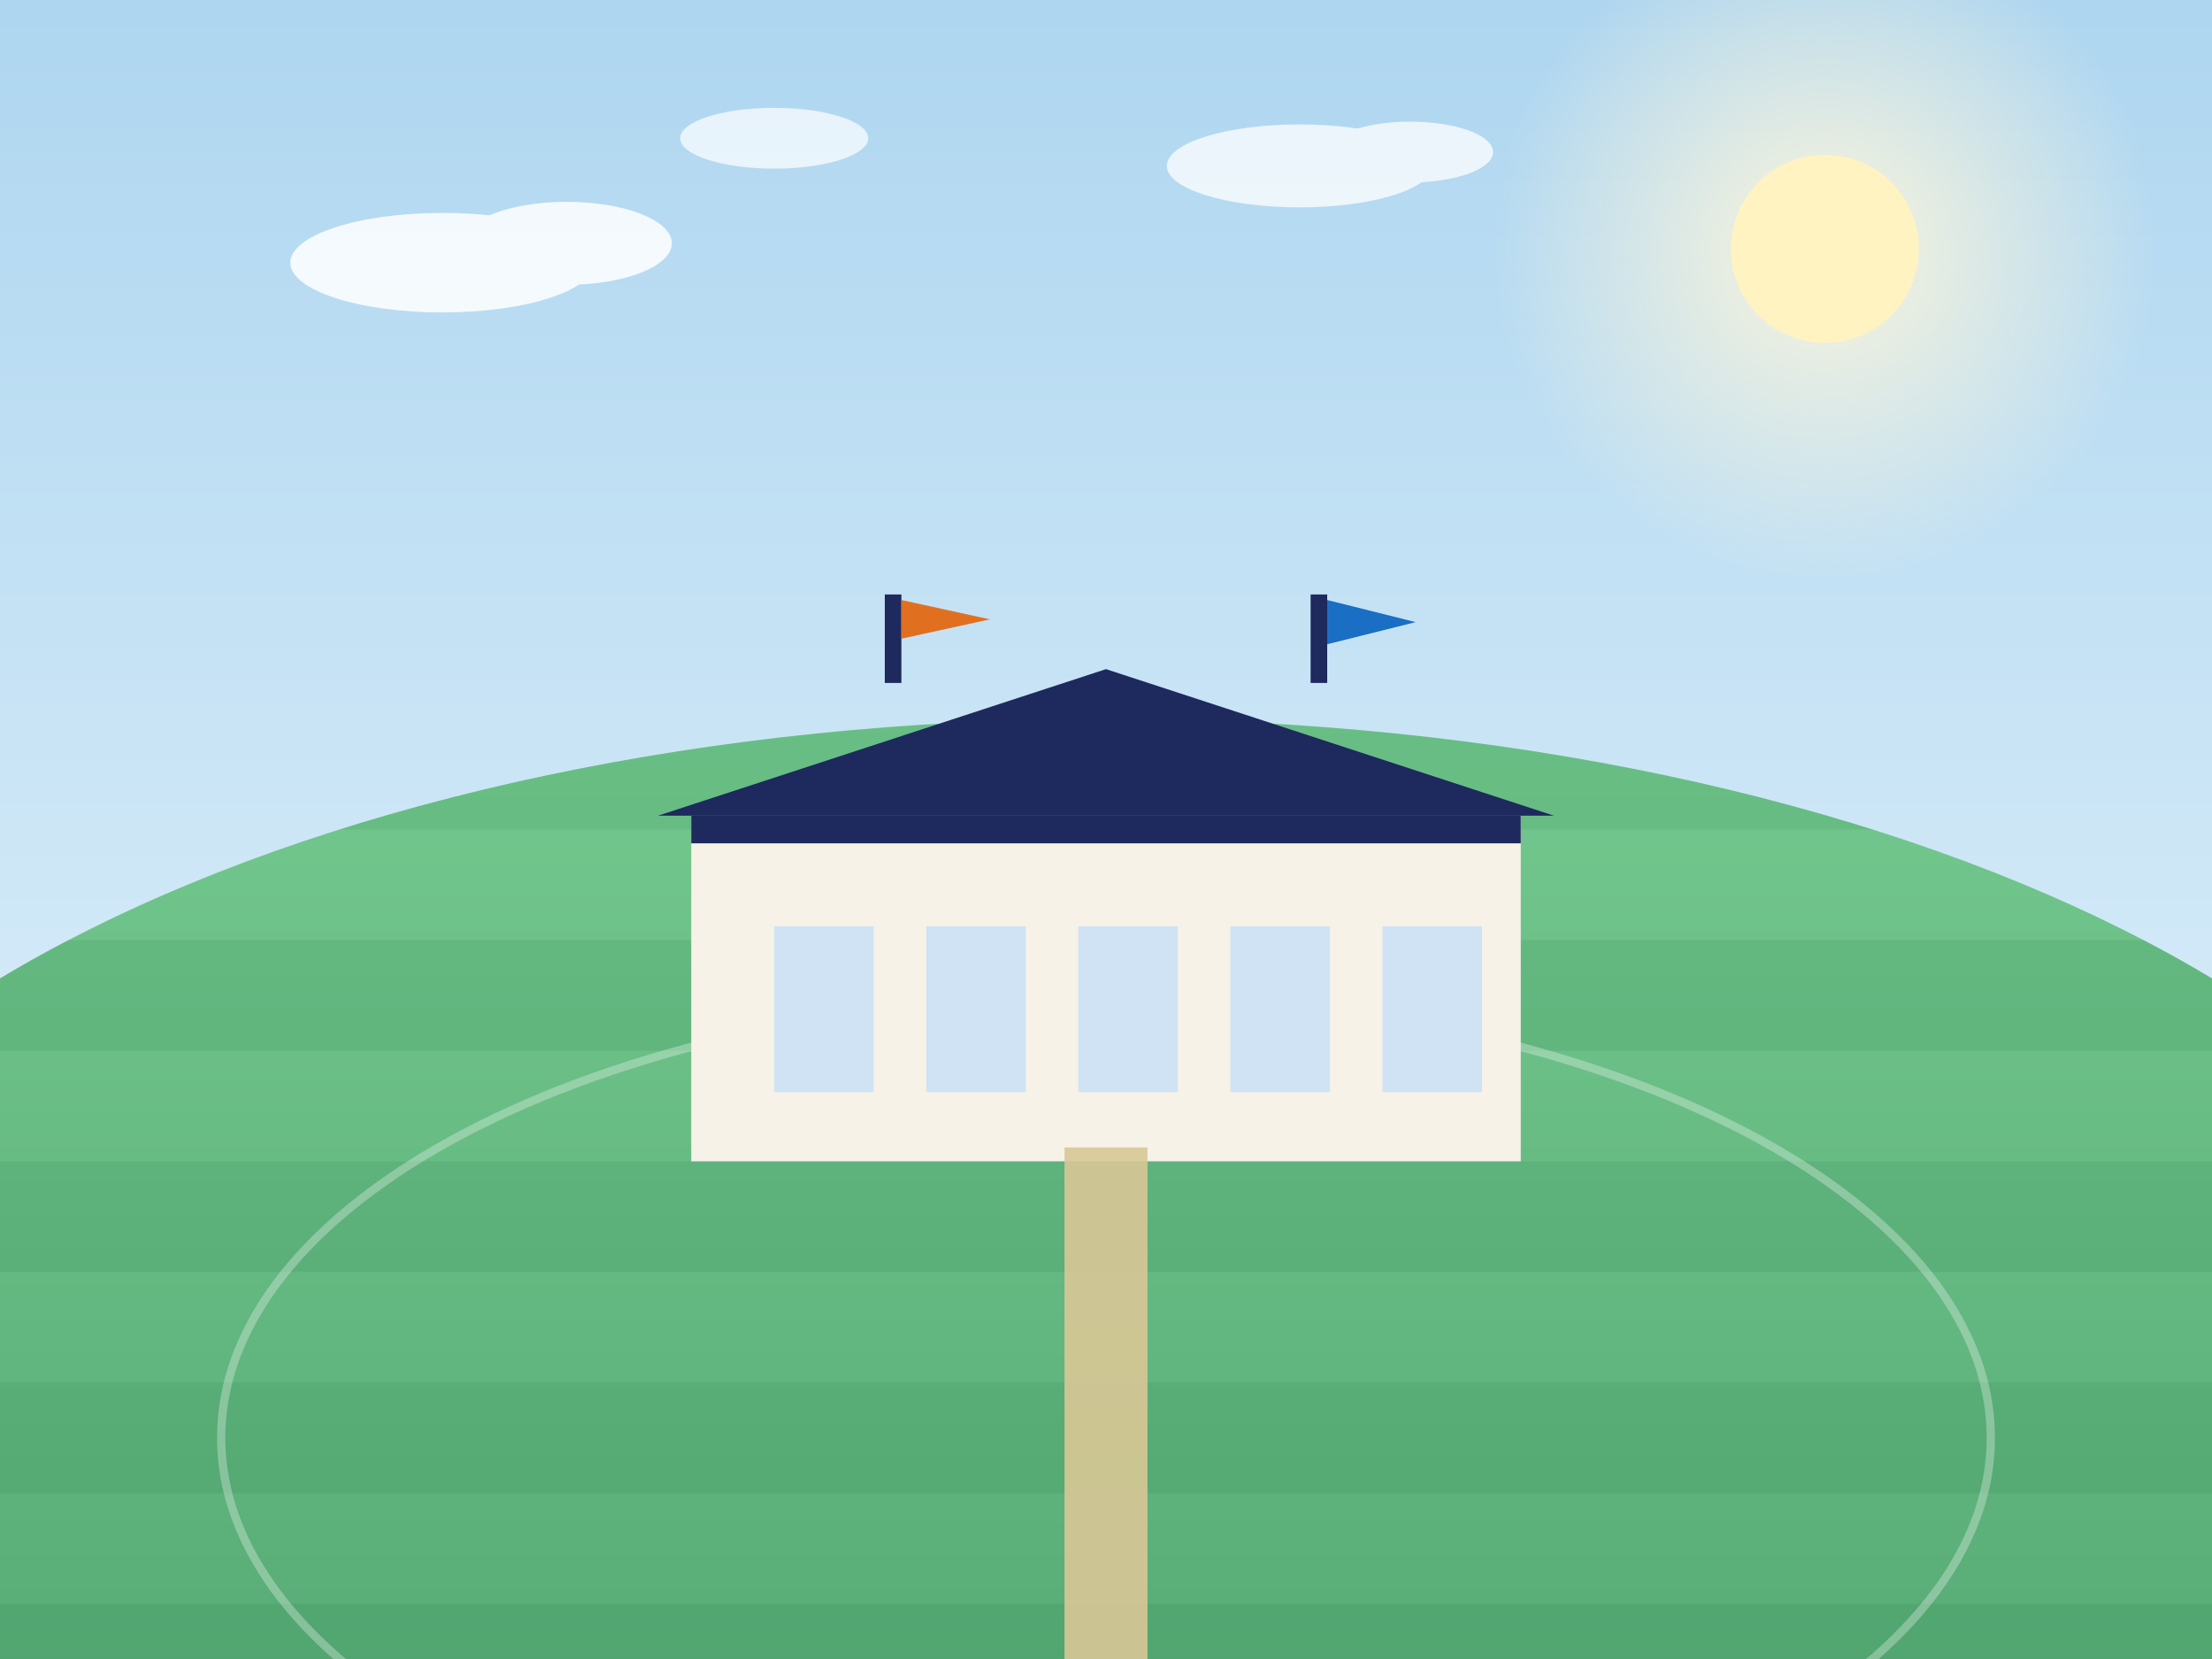
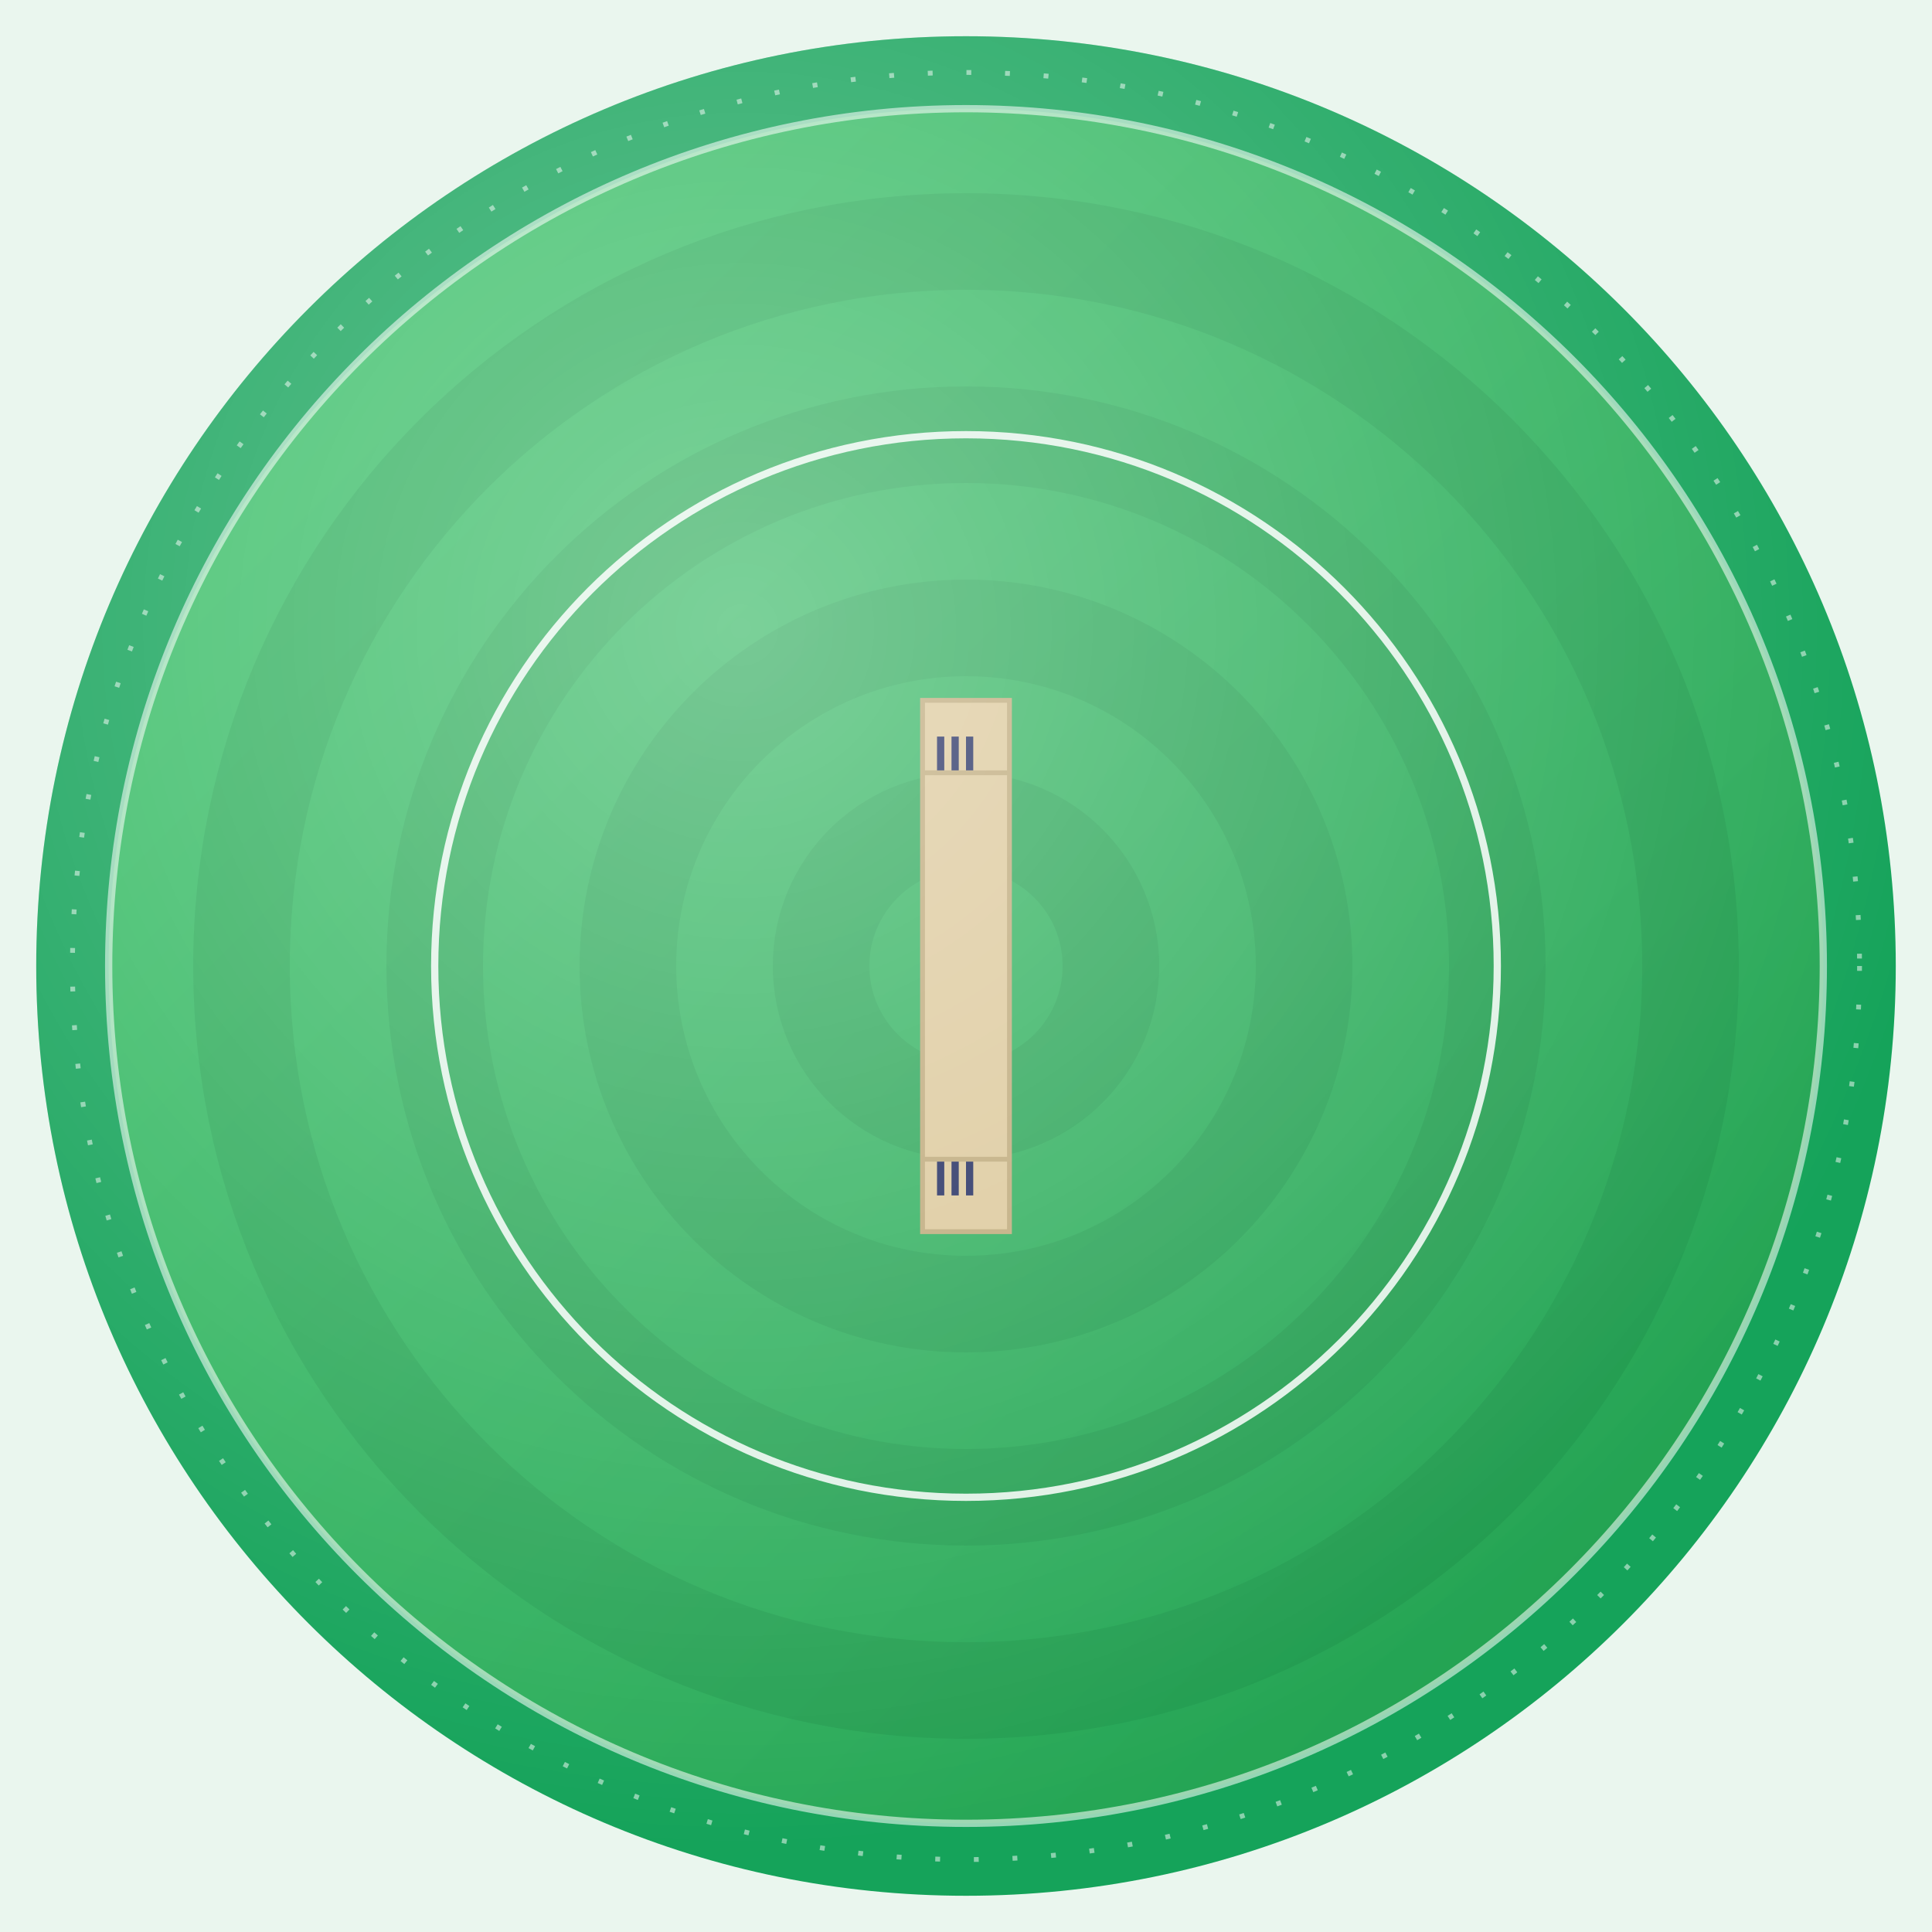
- <svg xmlns="http://www.w3.org/2000/svg" viewBox="0 0 800 600" preserveAspectRatio="xMidYMid slice">
+ <svg xmlns="http://www.w3.org/2000/svg" viewBox="0 0 800 800" preserveAspectRatio="xMidYMid slice">
  <defs>
-     <linearGradient id="sky" x1="0" y1="0" x2="0" y2="1">
-       <stop offset="0%" stop-color="#aed6f0" />
-       <stop offset="100%" stop-color="#eaf6fc" />
+     <radialGradient id="glow" cx="38%" cy="32%" r="65%">
+       <stop offset="0%" stop-color="#ffffff" stop-opacity="0.35" />
+       <stop offset="100%" stop-color="#ffffff" stop-opacity="0" />
+     </radialGradient>
+     <linearGradient id="turf" x1="0" y1="0" x2="1" y2="1">
+       <stop offset="0%" stop-color="#3fc46c" />
+       <stop offset="100%" stop-color="#1f9e4f" />
    </linearGradient>
-     <radialGradient id="sun" cx="50%" cy="50%" r="50%">
-       <stop offset="0%" stop-color="#fff6da" stop-opacity="0.95" />
-       <stop offset="100%" stop-color="#fff6da" stop-opacity="0" />
-     </radialGradient>
-     <linearGradient id="ground" x1="0" y1="0" x2="0" y2="1">
-       <stop offset="0%" stop-color="#74c98f" />
-       <stop offset="100%" stop-color="#4a9d6a" />
-     </linearGradient>
-     <clipPath id="groundClip">
-       <ellipse cx="400" cy="520" rx="520" ry="260" />
+     <clipPath id="fieldClip">
+       <ellipse cx="400" cy="400" rx="355" ry="355" />
    </clipPath>
  </defs>
-   <rect x="0" y="0" width="800" height="600" fill="url(#sky)" />
-   <circle cx="660" cy="90" r="120" fill="url(#sun)" />
-   <circle cx="660" cy="90" r="34" fill="#fff3c2" />
-   <g opacity="0.85">
-     <ellipse cx="160" cy="95" rx="55" ry="18" fill="#ffffff" />
-     <ellipse cx="205" cy="88" rx="38" ry="15" fill="#ffffff" />
-     <animateTransform attributeName="transform" type="translate" values="0,0; 60,0; 0,0" dur="22s" repeatCount="indefinite" />
+   <rect x="0" y="0" width="800" height="800" fill="#eaf6ee" />
+   <ellipse cx="400" cy="400" rx="385" ry="385" fill="#15a35a" />
+   <ellipse cx="400" cy="400" rx="355" ry="355" fill="url(#turf)" />
+   <g clip-path="url(#fieldClip)" opacity="0.16">
+     <circle cx="400" cy="400" r="60" fill="none" stroke="#0c6b34" stroke-width="40" />
+     <circle cx="400" cy="400" r="140" fill="none" stroke="#0c6b34" stroke-width="40" />
+     <circle cx="400" cy="400" r="220" fill="none" stroke="#0c6b34" stroke-width="40" />
+     <circle cx="400" cy="400" r="300" fill="none" stroke="#0c6b34" stroke-width="40" />
+     <circle cx="400" cy="400" r="380" fill="none" stroke="#0c6b34" stroke-width="40" />
  </g>
-   <g opacity="0.75">
-     <ellipse cx="470" cy="60" rx="48" ry="15" fill="#ffffff" />
-     <ellipse cx="510" cy="55" rx="30" ry="11" fill="#ffffff" />
-     <animateTransform attributeName="transform" type="translate" values="0,0; -50,0; 0,0" dur="28s" repeatCount="indefinite" />
+   <circle cx="400" cy="400" r="220" fill="none" stroke="#ffffff" stroke-opacity="0.85" stroke-width="3" />
+   <circle cx="400" cy="400" r="355" fill="none" stroke="#ffffff" stroke-opacity="0.55" stroke-width="3" />
+   <g>
+     <rect x="382" y="290" width="36" height="220" fill="#dcc89a" />
+     <rect x="382" y="290" width="36" height="220" fill="none" stroke="#bda878" stroke-width="2" />
+     <line x1="382" y1="320" x2="418" y2="320" stroke="#bda878" stroke-width="2" />
+     <line x1="382" y1="480" x2="418" y2="480" stroke="#bda878" stroke-width="2" />
+     <g>
+       <rect x="388" y="305" width="3" height="14" fill="#1e295d" />
+       <rect x="394" y="305" width="3" height="14" fill="#1e295d" />
+       <rect x="400" y="305" width="3" height="14" fill="#1e295d" />
+     </g>
+     <g>
+       <rect x="388" y="481" width="3" height="14" fill="#1e295d" />
+       <rect x="394" y="481" width="3" height="14" fill="#1e295d" />
+       <rect x="400" y="481" width="3" height="14" fill="#1e295d" />
+     </g>
  </g>
-   <g opacity="0.7">
-     <ellipse cx="280" cy="50" rx="34" ry="11" fill="#ffffff" />
-     <animateTransform attributeName="transform" type="translate" values="0,0; 40,0; 0,0" dur="18s" repeatCount="indefinite" />
+   <circle cx="400" cy="400" r="385" fill="url(#glow)">
+     <animate attributeName="opacity" values="0.8;1;0.8" dur="6s" repeatCount="indefinite" />
+   </circle>
+   <g opacity="0.5">
+     <circle cx="400" cy="400" r="370" fill="none" stroke="#ffffff" stroke-width="2" stroke-dasharray="2 14">
+       <animateTransform attributeName="transform" type="rotate" from="0 400 400" to="360 400 400" dur="120s" repeatCount="indefinite" />
+     </circle>
  </g>
-   <ellipse cx="400" cy="520" rx="520" ry="260" fill="url(#ground)" />
-   <g clip-path="url(#groundClip)" opacity="0.12">
-     <rect x="0" y="260" width="800" height="40" fill="#1d6b3a" />
-     <rect x="0" y="340" width="800" height="40" fill="#1d6b3a" />
-     <rect x="0" y="420" width="800" height="40" fill="#1d6b3a" />
-     <rect x="0" y="500" width="800" height="40" fill="#1d6b3a" />
-     <rect x="0" y="580" width="800" height="40" fill="#1d6b3a" />
-     <rect x="0" y="660" width="800" height="40" fill="#1d6b3a" />
-   </g>
-   <ellipse cx="400" cy="520" rx="320" ry="160" fill="none" stroke="#ffffff" stroke-opacity="0.3" stroke-width="3" />
-   <g>
-     <rect x="250" y="295" width="300" height="125" fill="#f7f2e8" />
-     <rect x="250" y="295" width="300" height="10" fill="#1e295d" />
-     <polygon points="238,295 400,242 562,295" fill="#1e295d" />
-     <rect x="280" y="335" width="36" height="60" fill="#cfe3f5" />
-     <rect x="335" y="335" width="36" height="60" fill="#cfe3f5" />
-     <rect x="390" y="335" width="36" height="60" fill="#cfe3f5" />
-     <rect x="445" y="335" width="36" height="60" fill="#cfe3f5" />
-     <rect x="500" y="335" width="36" height="60" fill="#cfe3f5" />
-     <rect x="320" y="215" width="6" height="32" fill="#1e295d" />
-     <polygon points="326,217 358,224 326,231" fill="#E07020">
-       <animateTransform attributeName="transform" type="scale" values="1,1; 0.85,1; 1,1" additive="sum" dur="2.4s" repeatCount="indefinite" />
-     </polygon>
-     <rect x="474" y="215" width="6" height="32" fill="#1e295d" />
-     <polygon points="480,217 512,225 480,233" fill="#1a6fc4">
-       <animateTransform attributeName="transform" type="scale" values="1,1; 0.85,1; 1,1" additive="sum" dur="2.1s" repeatCount="indefinite" />
-     </polygon>
-   </g>
-   <rect x="385" y="415" width="30" height="185" fill="#d8c896" opacity="0.9" />
</svg>
